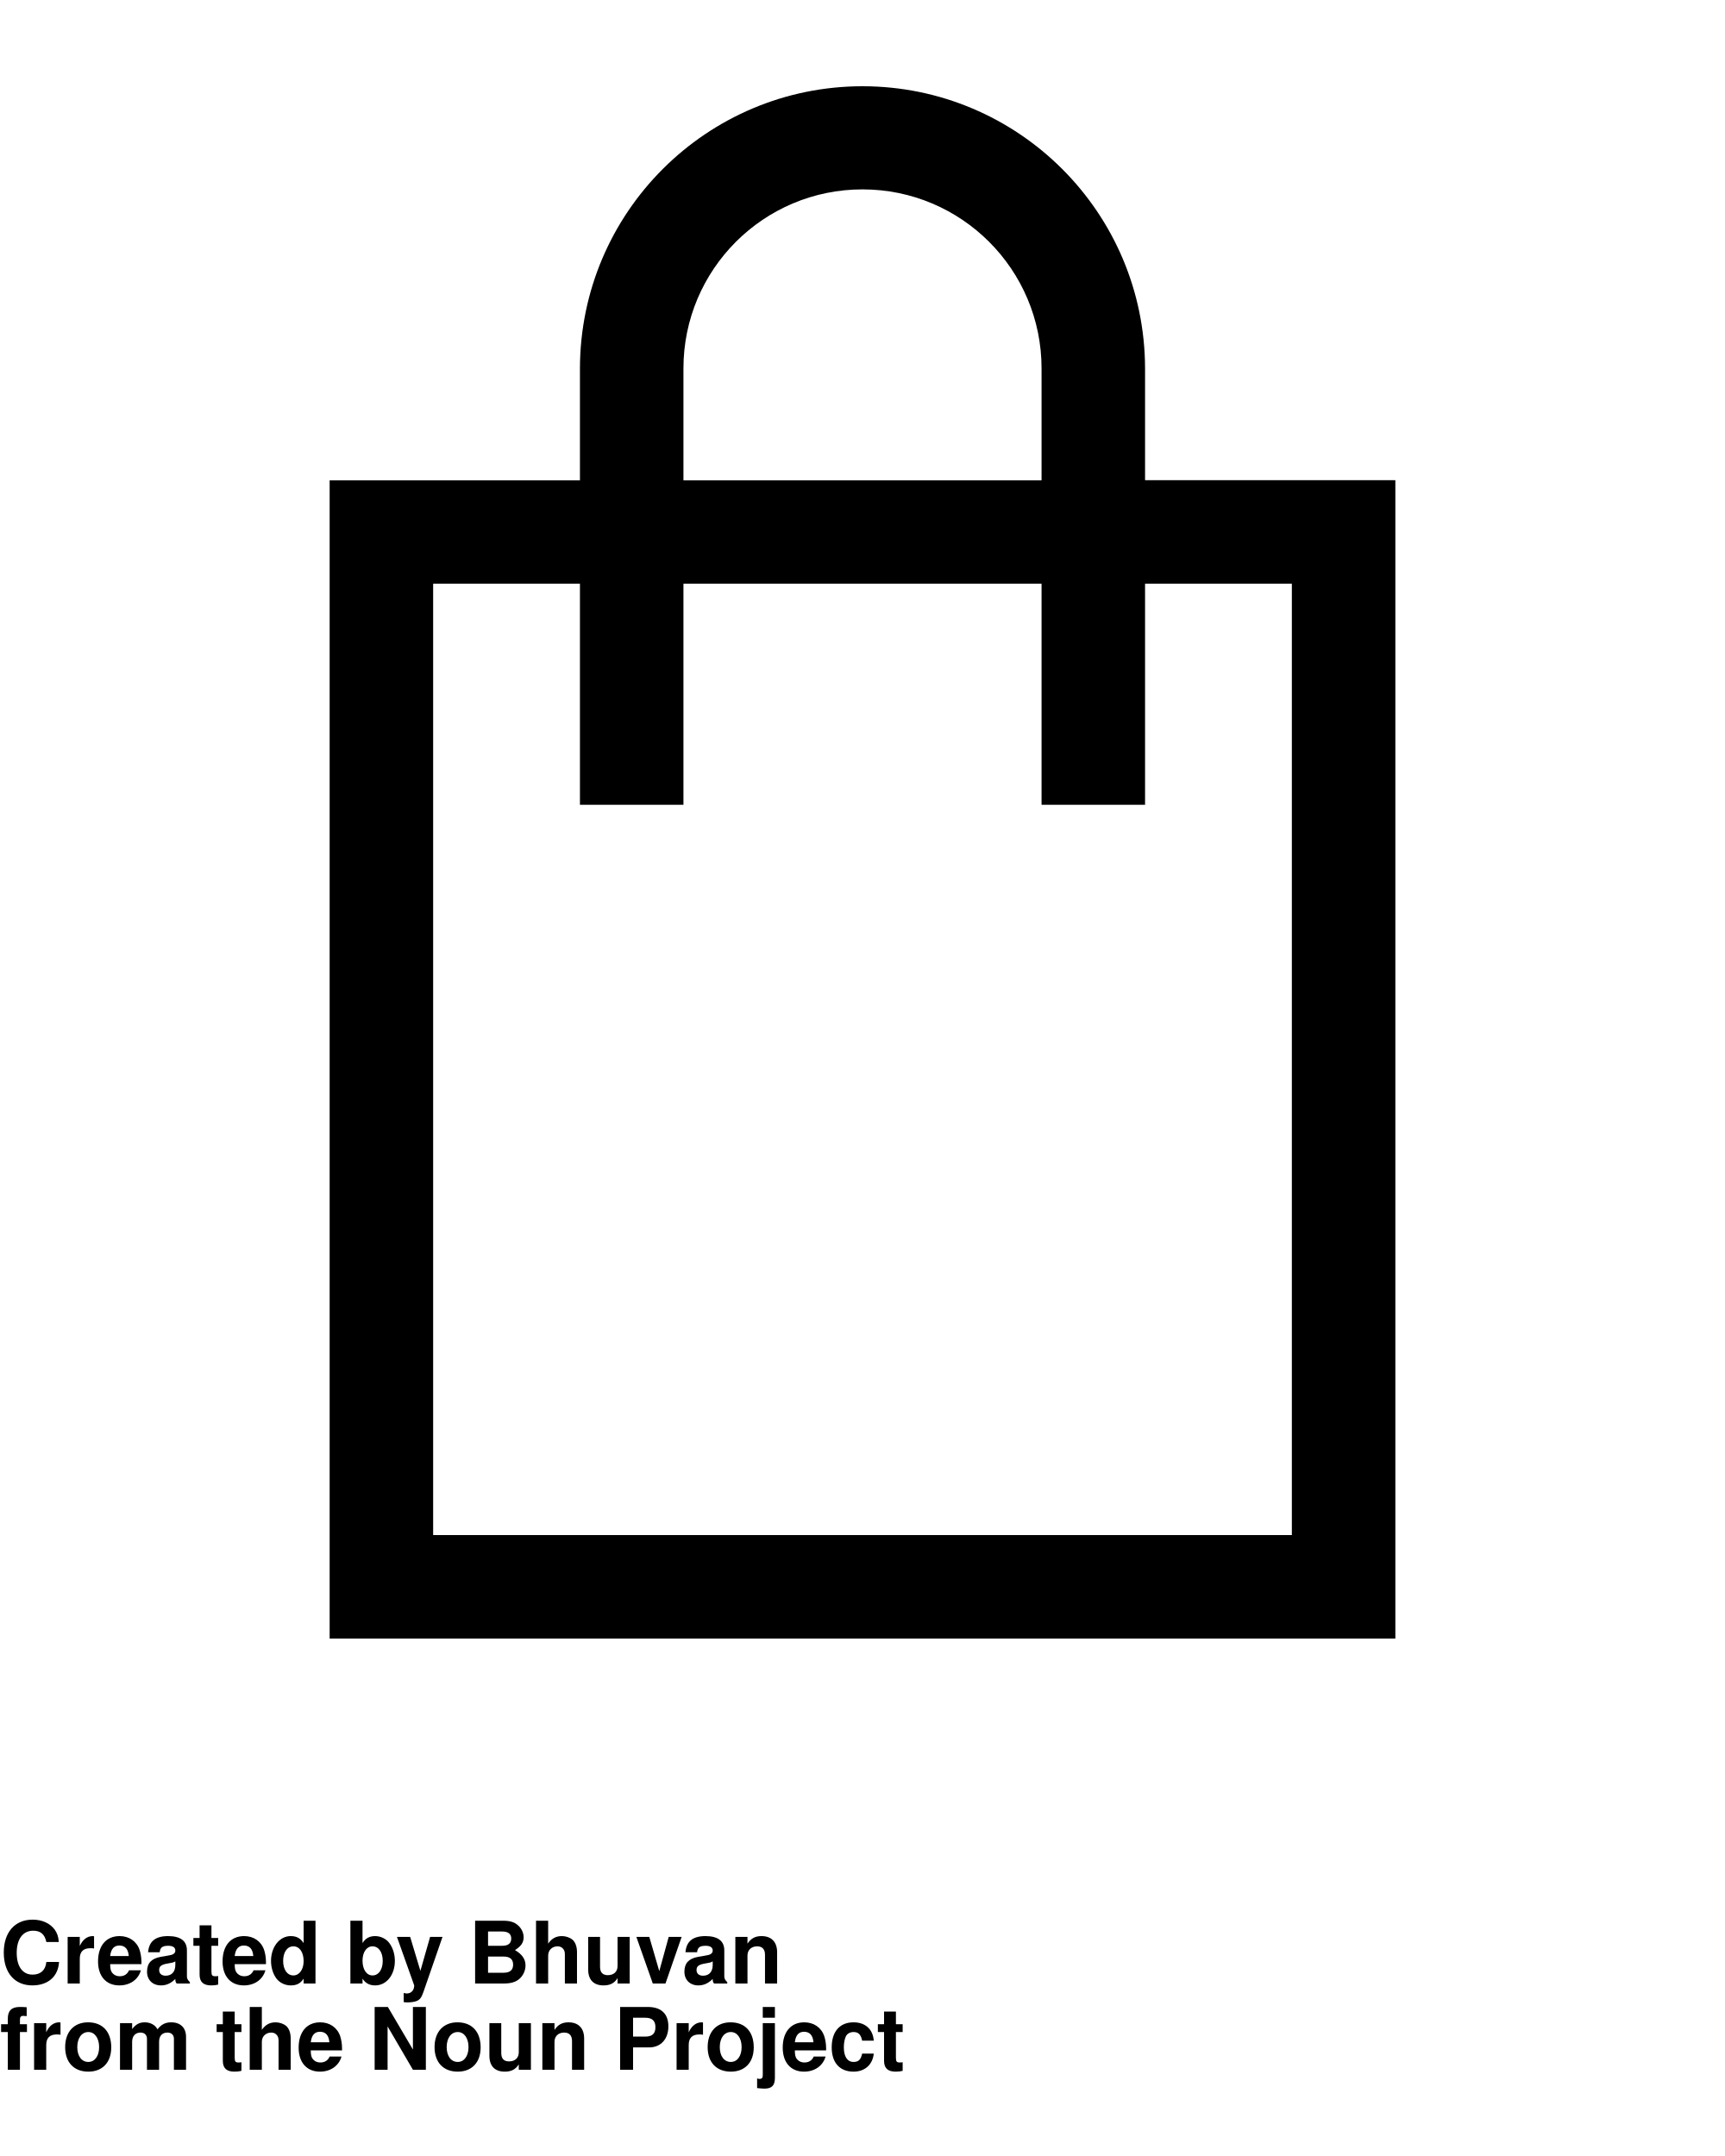
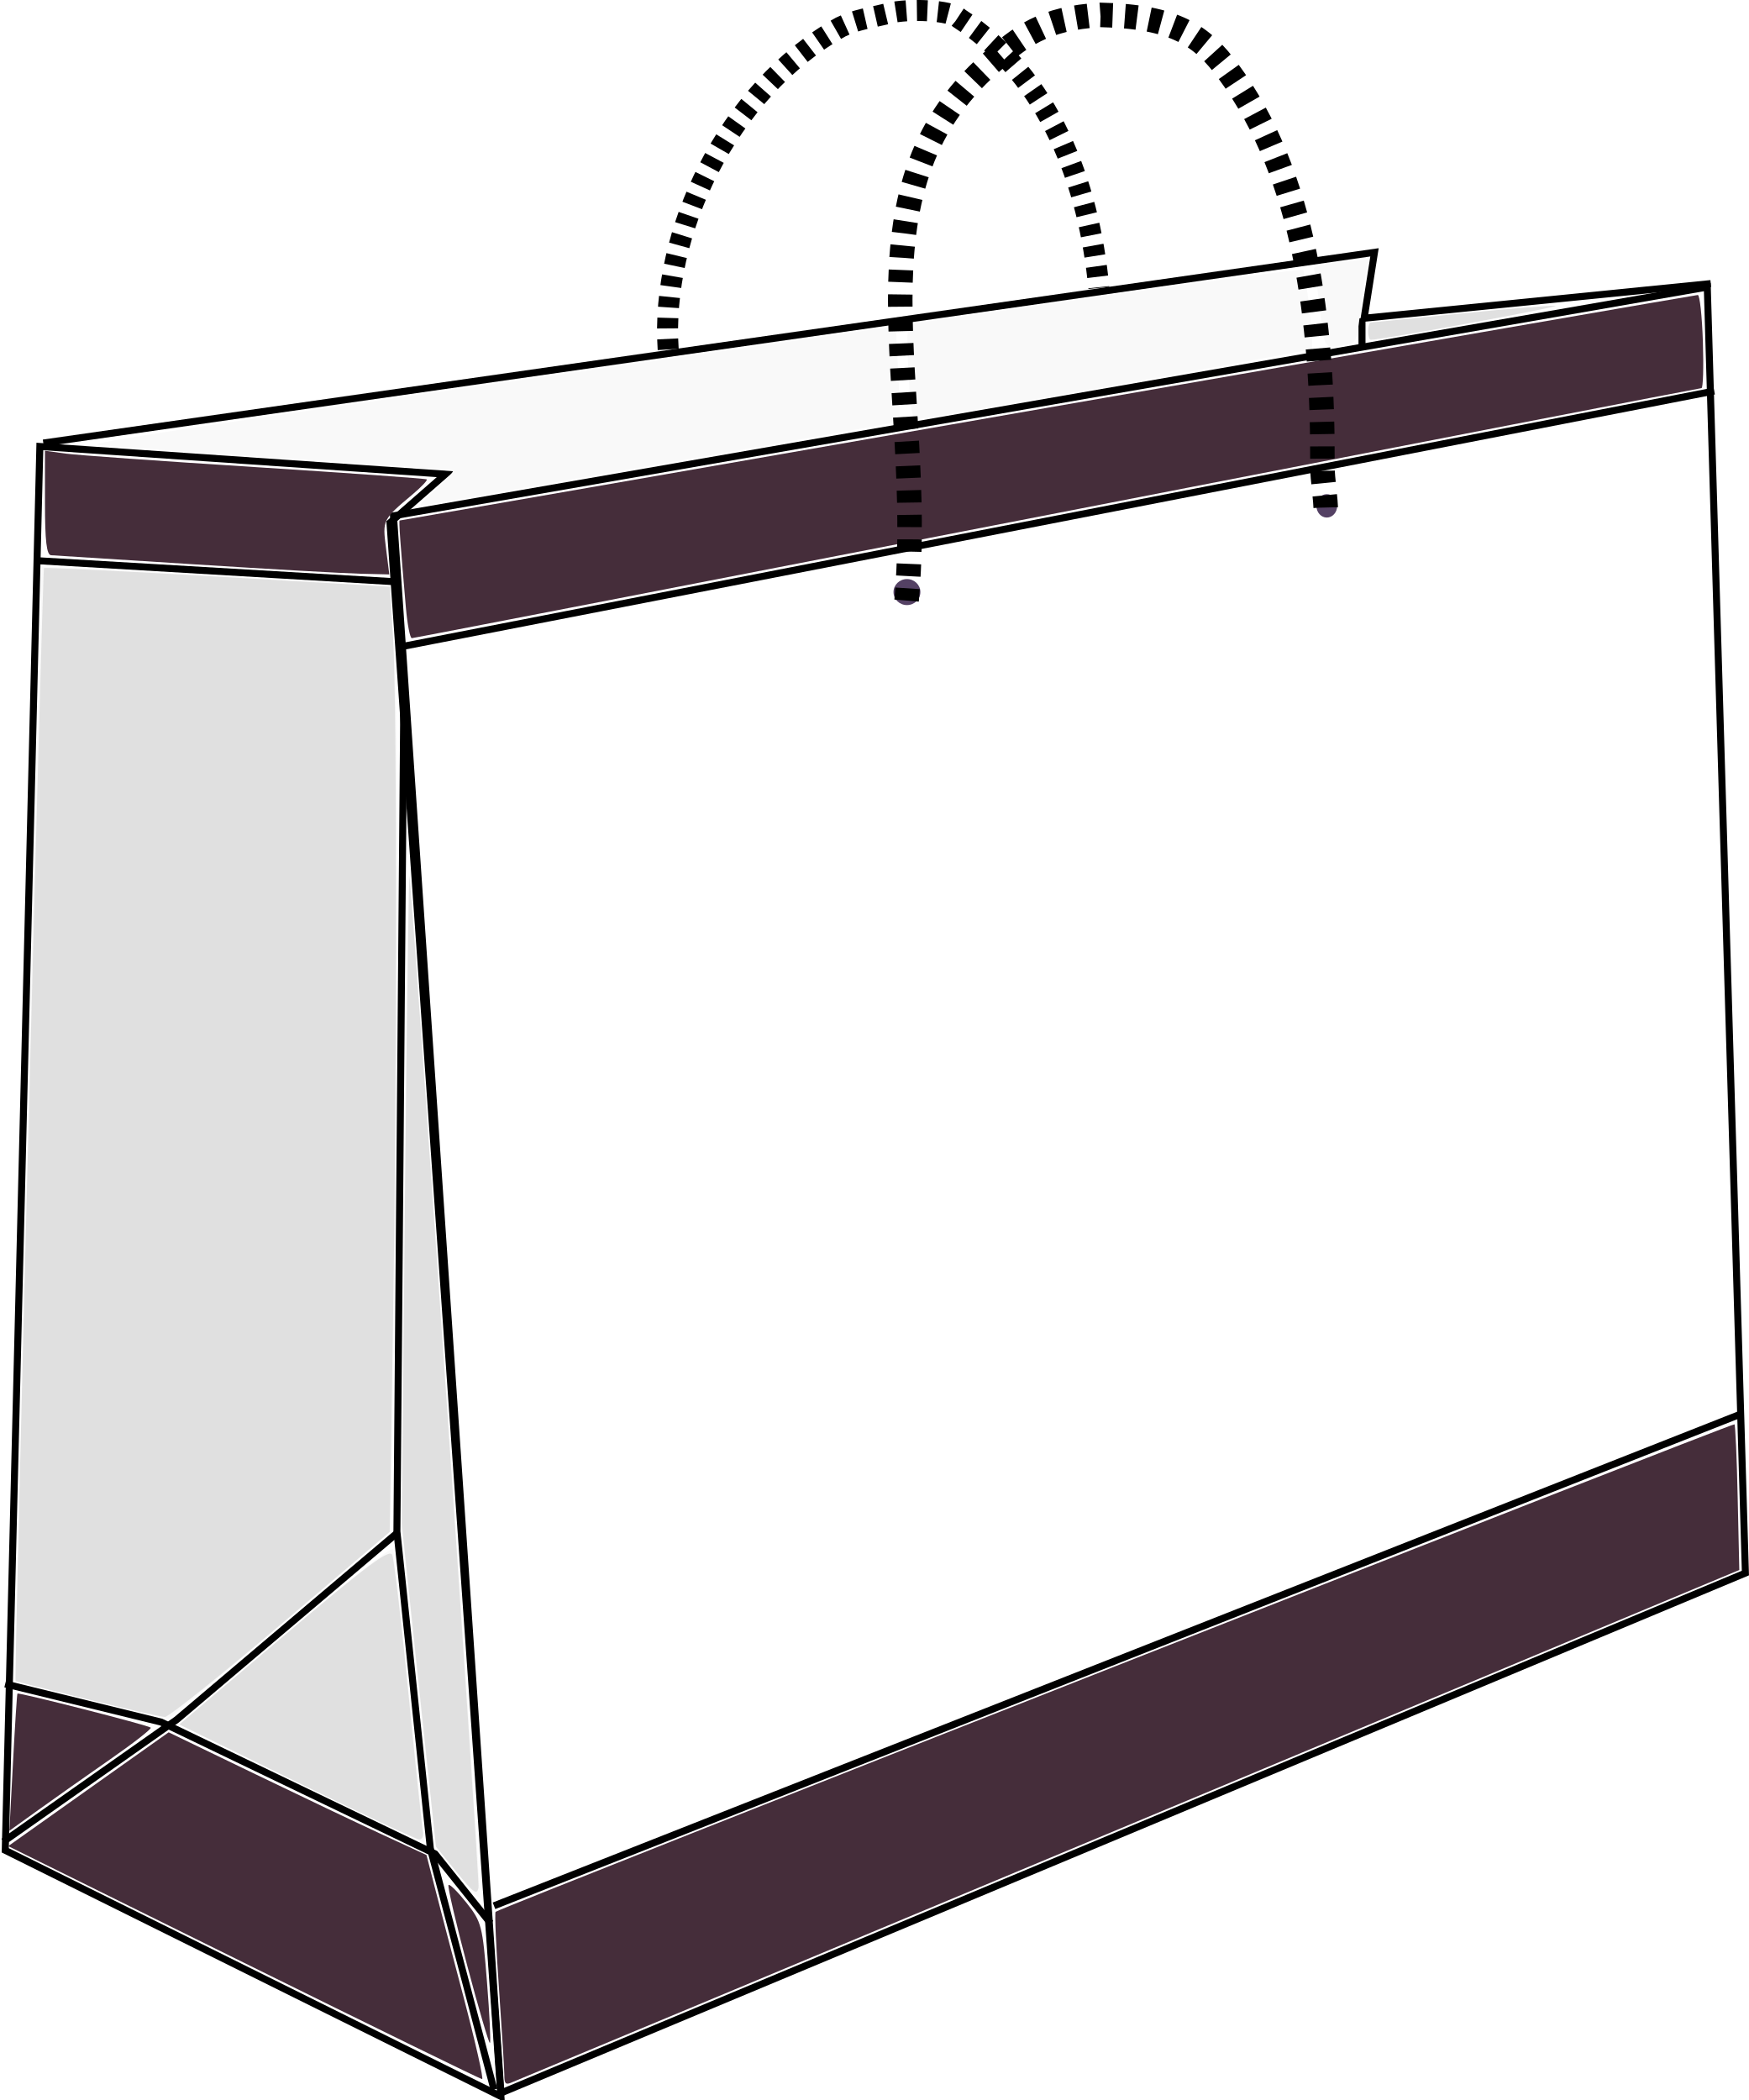
- <svg xmlns="http://www.w3.org/2000/svg" data-name="Layer 1" viewBox="0 0 100 125" x="0px" y="0px">
-   <g data-name="Group">
-     <path data-name="Compound Path" d="M50,5A16.39,16.39,0,0,0,33.62,21.36v6.49H19.11V95H80.89V27.84H66.38V21.36A16.39,16.39,0,0,0,50,5ZM39.62,21.36a10.38,10.38,0,0,1,20.76,0v6.49H39.62ZM74.89,33.84V89H25.11V33.84h8.51V46.66h6V33.84H60.38V46.66h6V33.84Z" />
+ <svg xmlns="http://www.w3.org/2000/svg" id="svg2415" viewBox="0 0 249.71 299.85" version="1.0">
+   <g id="layer1" transform="translate(-243.72 -222.44)">
+     <g id="g2460">
+       <path id="path2451" style="stroke:#000000;stroke-width:1px;fill:none" d="m249.41 286.19l-4.94 200.45 70.77 35.14-15.84-224.7 7.92-6.93-57.91-3.96z" />
+       <path id="path2453" style="stroke:#000000;stroke-width:1px;fill:none" d="m315.24 521.29l177.68-74.24-5.44-183.62-187.58 32.66 15.34 225.2z" />
+       <path id="path2471" style="stroke:#000000;stroke-width:1px;fill:none" d="m314.25 520.8l-9.09-34.45-4.77-45.24 0.99-119.78" />
+       <g id="g3854" transform="translate(172.2 133.75)">
+         <path id="path2457" style="stroke:#000000;stroke-width:1px;fill:none" d="m77.705 151.95l190.06-27.23-1.48 9.41 49.49-4.95" />
+         <path id="path2461" style="stroke:#000000;stroke-width:1px;fill:none" d="m128.19 181.15l188.08-36.63" />
+         <path id="path2463" style="stroke:#000000;stroke-width:1px;fill:none" d="m142.05 360.81l178.18-70.28" />
+         <path id="path2465" style="stroke:#000000;stroke-width:1px;fill:none" d="m72.014 351.65l24.73-17.41 31.446-26.64" />
+         <path id="path2477" style="stroke:#000000;stroke-dasharray:1.5, 1.5;stroke-width:3;fill:none" d="m166.92 138.58c-1.11-16.53 8.34-36.93 24.62-46.026 2.1-1.051 4.39-1.339 6.93-1.98 2.7-0.682 8.74-0.481 10.02 0.742 12.87 8.313 18.51 23.624 19.92 38.484" />
+         <flowRoot id="flowRoot2479" xml:space="preserve" style="font-size:41.548px;font-family:Rachana;fill:#452d3a;line-height:100%" transform="matrix(.83835 -.28788 -.12026 .93685 56.968 94.599)">
+           <flowRegion id="flowRegion2481">
+             <rect id="rect2483" style="fill:#452d3a" height="53.948" width="180.65" y="220.25" x="166.79" />
+           </flowRegion>
+           <flowPara id="flowPara2491" style="font-size:41.548px;font-family:Rachana;line-height:100%;font-style:italic">Boutique</flowPara>
+         </flowRoot>
+         <path id="path2493" style="fill:#452d3a" d="m143.53 384.97c0-0.8-0.35-6.31-0.76-12.24-0.42-5.93-0.64-10.91-0.49-11.06 0.52-0.52 176.66-69.84 176.88-69.61 0.13 0.13 0.34 4.86 0.46 10.51l0.23 10.29-87.3 36.46c-48.01 20.05-87.68 36.61-88.16 36.79-0.7 0.26-0.86 0.05-0.86-1.14z" />
+         <path id="path3269" style="stroke:#000000;stroke-width:1px;fill:none" d="m77.211 168.77l50.479 2.97" />
+         <path id="path3271" style="stroke:#000000;stroke-width:1px;fill:none" d="m72.261 329.13l22.272 5.45 39.097 18.81 7.92 9.9" />
+         <path id="path3275" style="stroke:#000000;stroke-width:1px;fill:none" d="m265.98 134.13v4.02" />
+         <path id="path3277" style="fill:#544164" d="m202.93 173.23a1.918 1.856 0 1 1 -3.84 0 1.918 1.856 0 1 1 3.84 0z" />
+         <path id="path3279" style="fill:#544164" d="m262.44 160.92a1.485 1.67 0 1 1 -2.97 0 1.485 1.67 0 1 1 2.97 0z" />
+         <path id="path3287" style="fill:#452d3a" d="m99.288 169.27c-10.779-0.68-19.992-1.27-20.473-1.3-0.641-0.04-0.875-2.04-0.875-7.49v-7.43l2.975 0.41c1.636 0.22 13.841 1.09 27.125 1.93 13.28 0.85 24.26 1.63 24.41 1.75 0.14 0.12-0.76 1.07-2 2.12-4.32 3.63-4.33 3.65-3.82 7.69l0.47 3.76-4.11-0.1c-2.26-0.05-12.92-0.65-23.702-1.34z" />
+         <path id="path3289" style="fill:#452d3a" d="m106.29 368.91l-33.596-16.62 11.453-8.13 11.452-8.12 12.341 5.96c6.79 3.28 15.07 7.22 18.41 8.76l6.06 2.8 1.1 4.29c0.6 2.37 2.49 9.57 4.2 16.02 1.7 6.45 2.89 11.71 2.64 11.69-0.26-0.02-15.58-7.51-34.06-16.65z" />
+         <path id="path3291" style="fill:#452d3a" d="m73.374 340.38c0.282-5.35 0.568-9.79 0.635-9.87 0.184-0.2 18.69 4.52 19.032 4.86 0.163 0.16-2.459 2.21-5.827 4.55s-7.976 5.59-10.239 7.22l-4.115 2.96 0.514-9.72z" />
+         <path id="path3293" style="fill:#452d3a" d="m138.24 369.39c-1.64-6.18-2.85-11.38-2.68-11.55s1.32 0.98 2.57 2.55c2.14 2.7 2.29 3.3 2.92 11.3 0.37 4.65 0.56 8.57 0.42 8.7-0.13 0.14-1.59-4.81-3.23-11z" />
+         <path id="path3295" style="fill:#452d3a" d="m129.47 175.44c-0.79-9.11-1.03-12.43-0.89-12.43 0.08 0 41.7-7.24 92.5-16.1 50.8-8.85 92.58-16.1 92.85-16.1s0.6 3 0.72 6.66c0.12 3.65 0.03 6.65-0.2 6.64-0.23 0-41.65 8.03-92.04 17.85s-91.83 17.85-92.09 17.85-0.64-1.97-0.85-4.37z" />
+         <path id="path3303" style="fill:#f9f9f9" d="m84.844 331.5c-5.788-1.43-10.68-2.76-10.873-2.95-0.259-0.26 3.257-158.63 3.53-158.99 0.067-0.09 49.529 2.86 49.609 2.95 0.03 0.05 0.34 4.2 0.67 9.24 0.46 6.82 0.53 21.72 0.3 58.4-0.17 27.09-0.44 53.31-0.6 58.27l-0.3 9.02-15.75 13.38c-8.67 7.35-15.829 13.35-15.912 13.33s-4.887-1.21-10.674-2.65z" />
+         <path id="path3305" style="fill:#f9f9f9" d="m137.39 356.87c-1.34-1.69-2.73-3.49-3.1-3.99-0.43-0.61-1.49-8.8-3.05-23.55l-2.38-22.61 0.44-46.47c0.24-25.56 0.5-46.53 0.58-46.61s2.45 32.7 5.27 72.84c2.83 40.14 5.03 73.09 4.9 73.22s-1.32-1.14-2.66-2.83z" />
+         <path id="path3307" style="fill:#f9f9f9" d="m114.55 343.42c-9.59-4.63-17.346-8.51-17.239-8.62 0.107-0.1 6.949-5.93 15.209-12.95 10.15-8.62 15.06-12.49 15.15-11.96 0.23 1.31 4.48 41.87 4.4 41.91-0.04 0.02-7.92-3.75-17.52-8.38z" />
+         <path id="path3309" style="fill:#f9f9f9" d="m133.72 158.59c1.5-1.36 2.62-2.57 2.48-2.69s-11.16-0.94-24.5-1.81c-13.339-0.87-25.143-1.73-26.232-1.9-1.419-0.22 13.946-2.59 54.192-8.35 30.9-4.42 56.98-8.17 57.97-8.32l1.79-0.29 0.35 6.72c0.2 3.7 0.28 6.8 0.18 6.9s-14.98 2.76-33.08 5.9c-18.09 3.15-33.57 5.86-34.38 6.02-1.4 0.28-1.33 0.15 1.23-2.18z" />
+         <path id="path3311" style="fill:#f9f9f9" d="m201.28 143.02c-0.19-3.06-0.27-6.13-0.17-6.81l0.17-1.23 27.97-4.03c15.38-2.22 28.11-3.89 28.3-3.71 0.46 0.43 1.61 10.9 1.24 11.28-0.27 0.26-55.18 10.02-56.59 10.05-0.38 0.01-0.69-1.87-0.92-5.55z" />
+         <path id="path3313" style="fill:#f9f9f9" d="m259.97 132.9c-0.33-2.92-0.69-5.46-0.81-5.64-0.32-0.52 0.76-0.81 4.47-1.21l3.38-0.36-0.31 1.18c-0.17 0.65-0.58 3.33-0.91 5.96-0.59 4.72-0.62 4.79-2.05 5.07-3.2 0.64-3.13 0.74-3.77-5z" />
+         <path id="path3315" style="fill:#e0e0e0" d="m266.86 135.97c0-0.68 0.17-1.24 0.37-1.24 0.21 0 5.94-0.57 12.74-1.26 6.79-0.69 12.92-1.19 13.61-1.11 0.97 0.11-24.83 4.86-26.35 4.85-0.2 0-0.37-0.56-0.37-1.24z" />
+         <path id="path3317" style="fill:#e0e0e0" d="m83.992 331.31c-5.582-1.37-10.196-2.54-10.254-2.58-0.22-0.18 3.832-158.73 4.062-158.93 0.133-0.11 11.301 0.44 24.82 1.23l24.57 1.43 0.45 7.33c0.58 9.52 0.57 61.87-0.02 98.7l-0.46 28.93-15.59 13.24c-8.58 7.28-16.009 13.22-16.513 13.19-0.504-0.02-5.483-1.16-11.065-2.54z" />
+         <path id="path3319" style="fill:#e0e0e0" d="m113.83 343.09l-16.717-8.17 14.967-12.68c11.82-10.03 15.06-12.44 15.44-11.54 0.26 0.63 1.3 9.49 2.3 19.69 1.01 10.21 1.94 19.1 2.08 19.78 0.14 0.67-0.11 1.2-0.55 1.16-0.45-0.03-8.33-3.74-17.52-8.24z" />
+         <path id="path3323" style="fill:#e0e0e0" d="m136.7 355.98l-2.94-3.61-2.44-23.06-2.44-23.06 0.47-47.25c0.26-25.99 0.55-46.3 0.65-45.15 1.01 11.34 9.99 143.16 9.84 144.27-0.17 1.24-0.65 0.92-3.14-2.14z" />
+         <path id="path2475" style="stroke:#000000;stroke-dasharray:1.75, 1.75;stroke-width:3.5;fill:none" d="m200.96 174.44c2.7-30.78-9.11-58.22 11.97-76.737 4.26-3.738 7.47-6.4 15.73-6.885 10.68 0.224 14.52 3.027 18.17 7.965 11.04 14.927 13.6 35.927 13.5 56.437 0 2.04 0.49 4.51 0.49 6.75" />
+         <flowRoot id="flowRoot2497" xml:space="preserve" style="font-size:40px;font-family:Bitstream Vera Sans;fill:#000000">
+           <flowRegion id="flowRegion2499">
+             <rect id="rect2501" y="-43.012" width="371.43" x="-37.143" height="377.14" />
+           </flowRegion>
+           <flowPara id="flowPara2503" />
+         </flowRoot>
+       </g>
+     </g>
  </g>
-   <text x="0" y="115" fill="#000000" font-size="5px" font-weight="bold" font-family="'Helvetica Neue', Helvetica, Arial-Unicode, Arial, Sans-serif">Created by Bhuvan</text>
-   <text x="0" y="120" fill="#000000" font-size="5px" font-weight="bold" font-family="'Helvetica Neue', Helvetica, Arial-Unicode, Arial, Sans-serif">from the Noun Project</text>
</svg>
